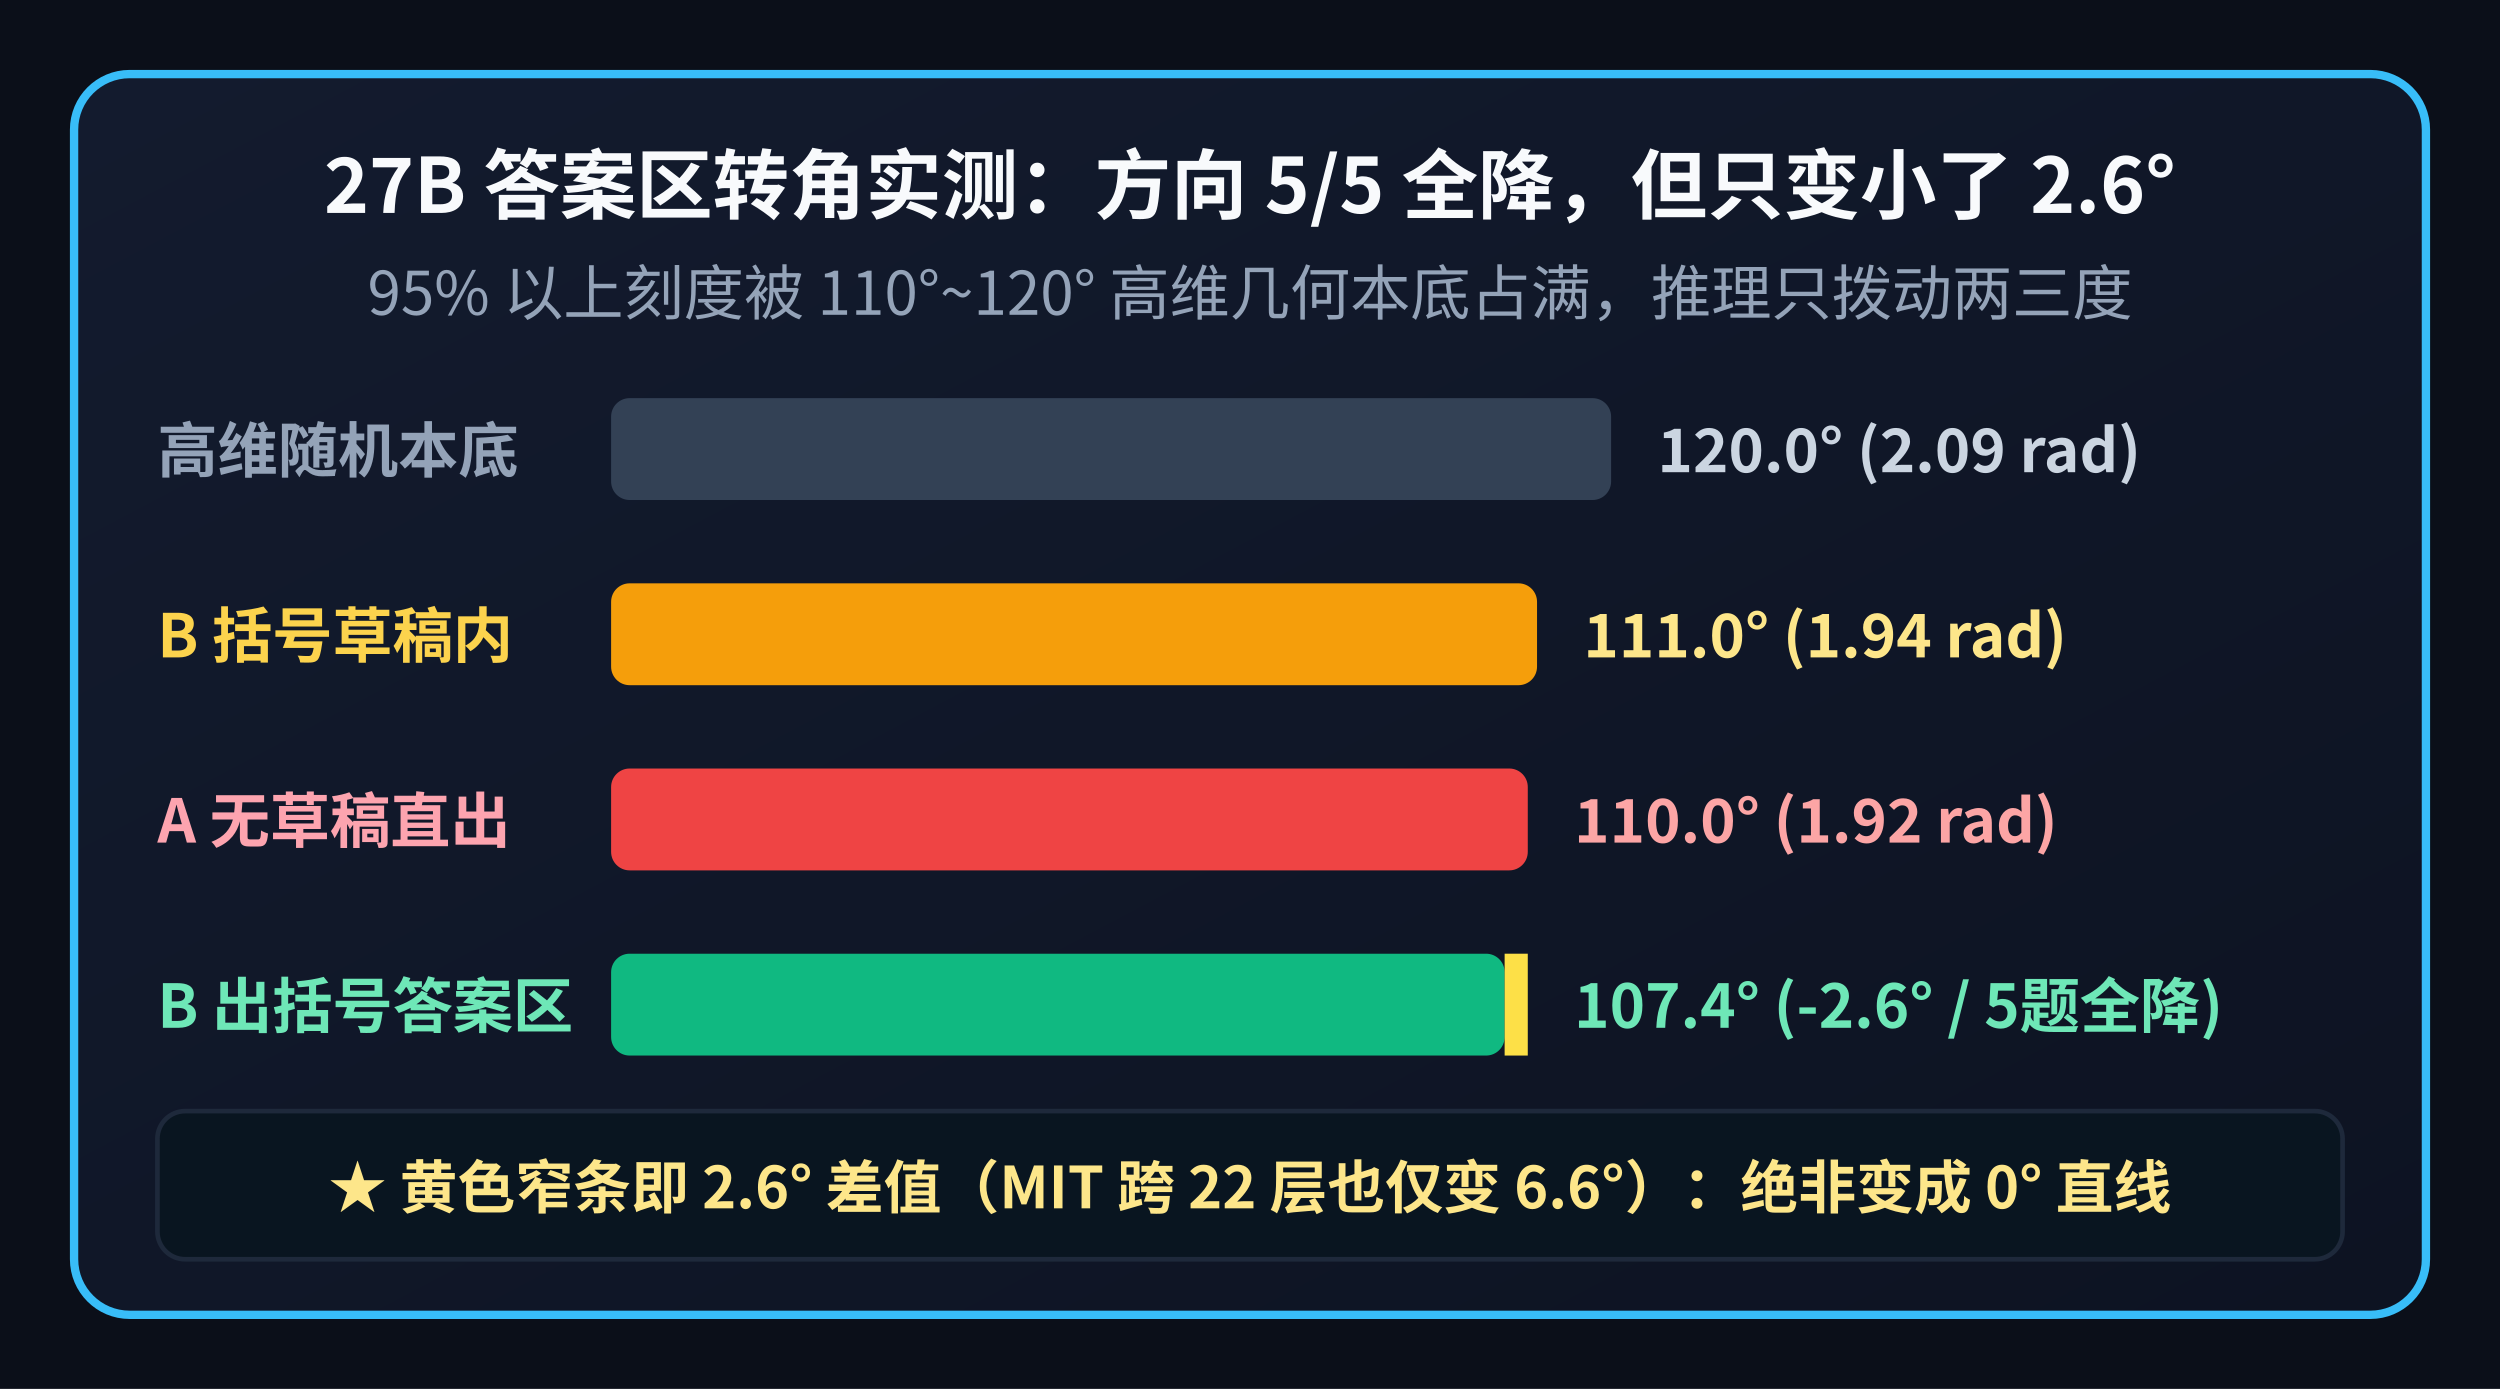
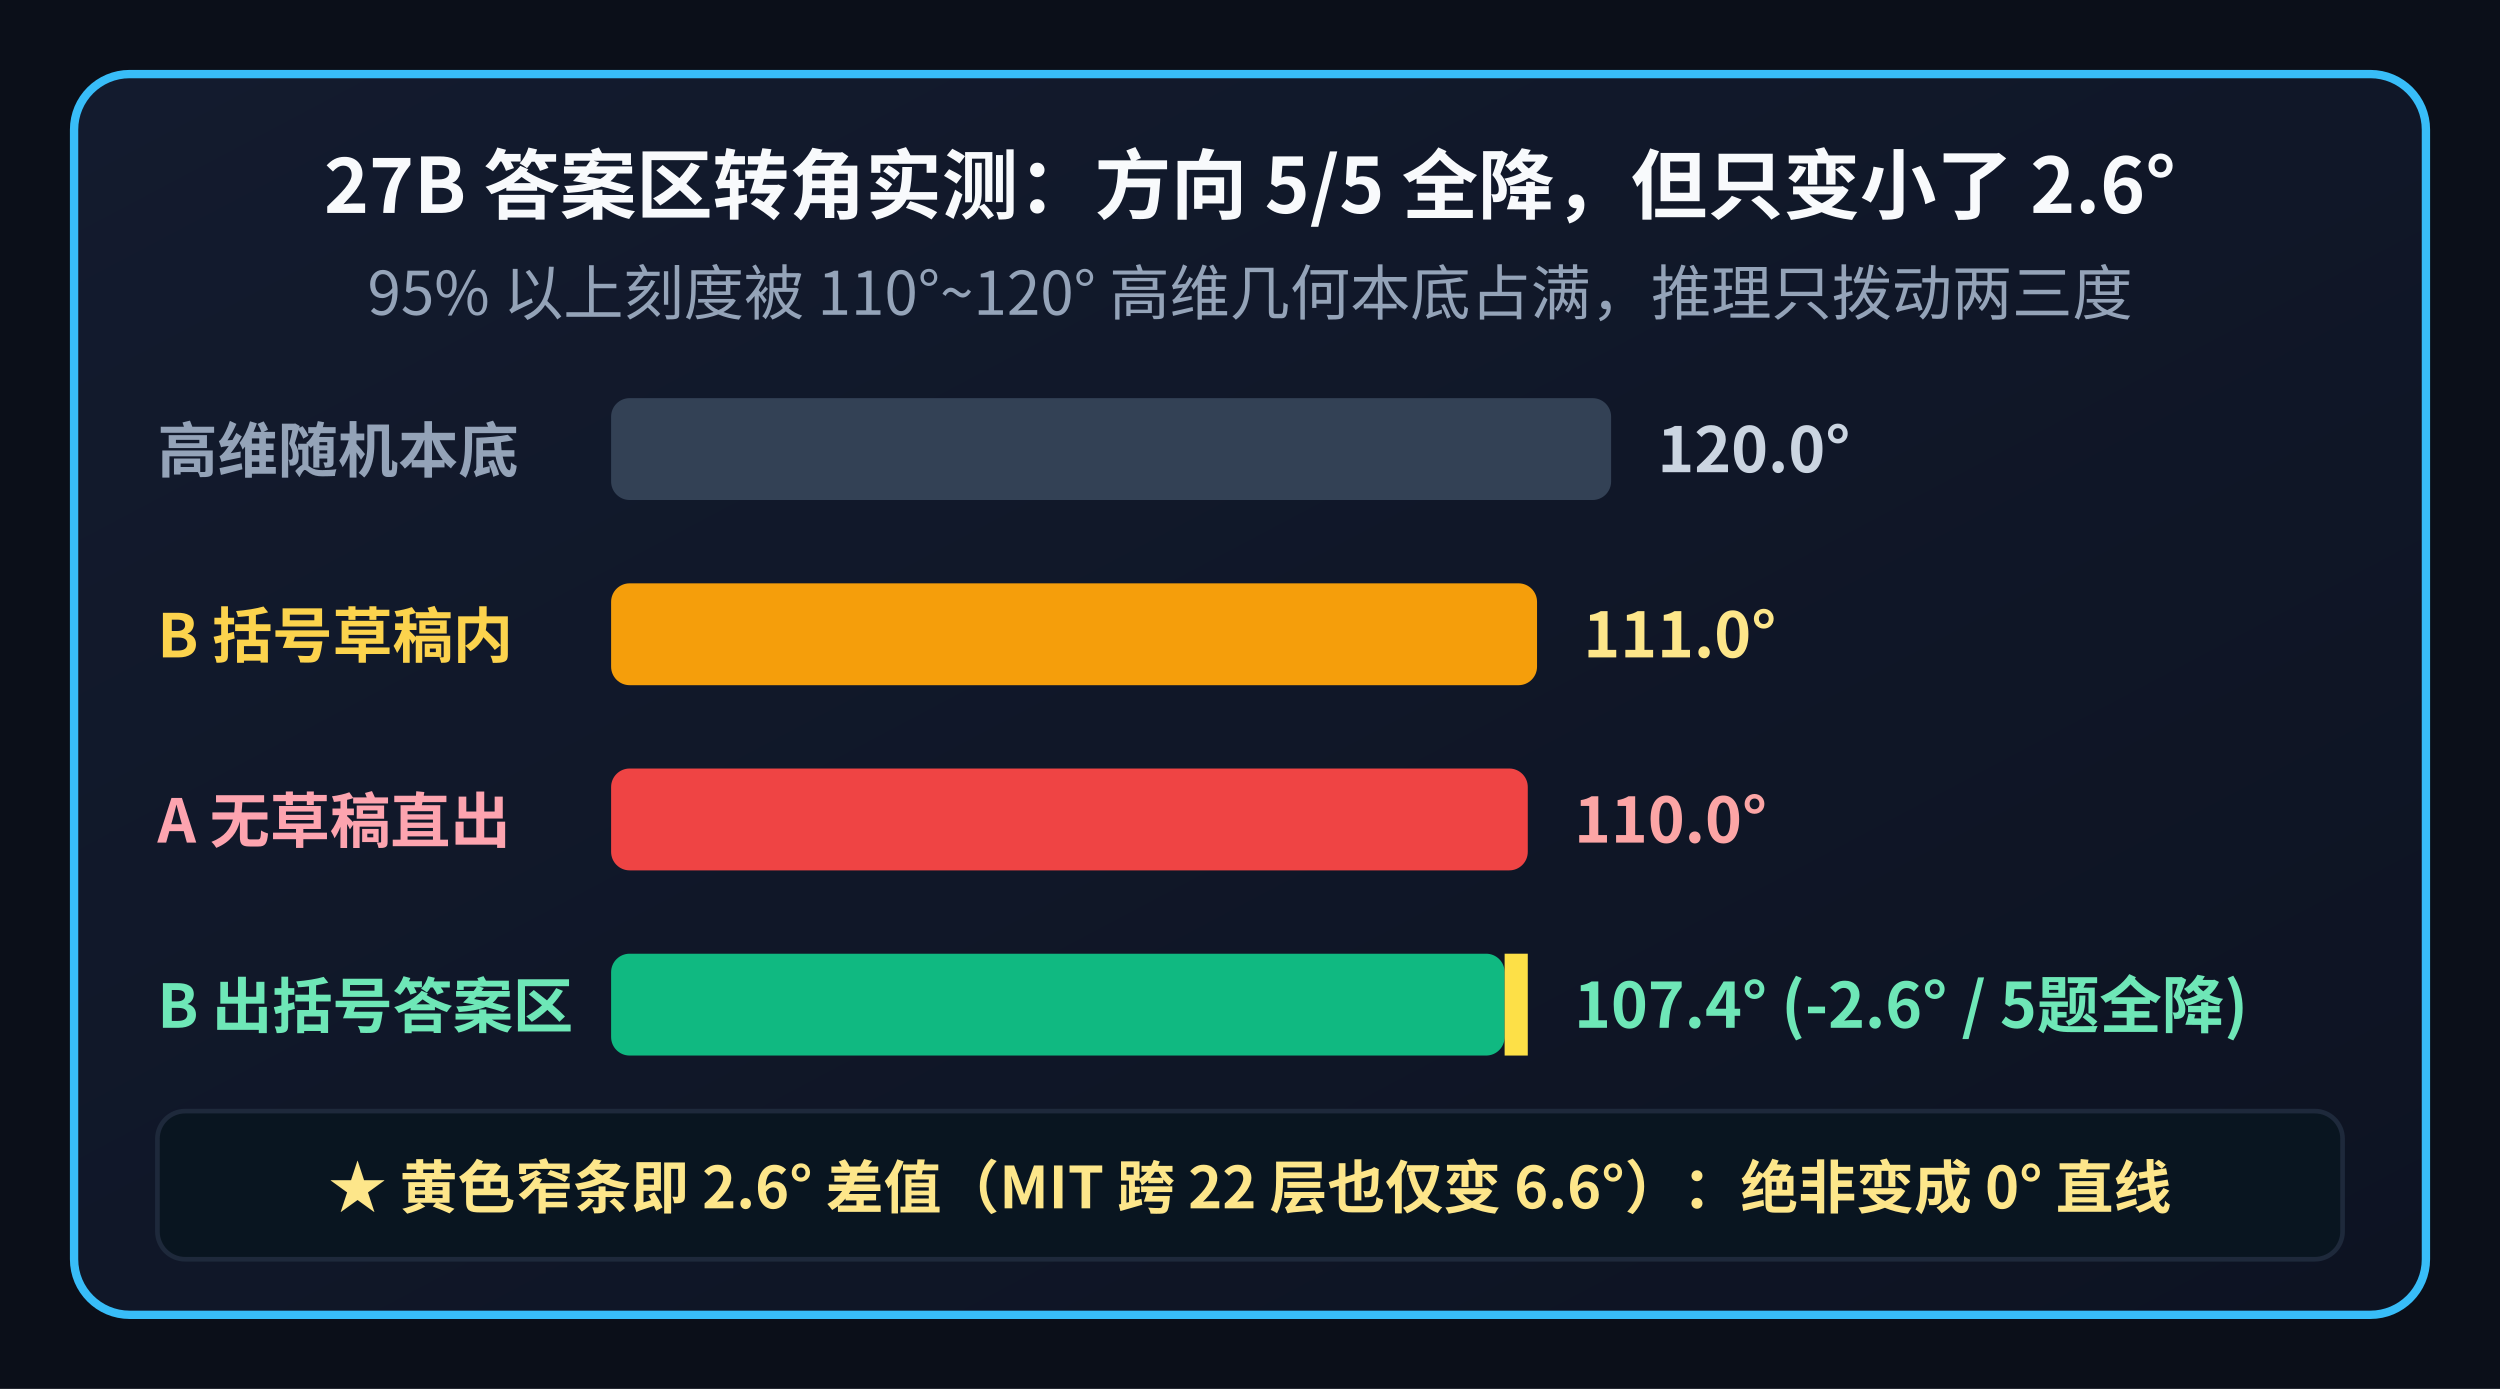
<svg xmlns="http://www.w3.org/2000/svg" viewBox="0 0 540 300" width="540" height="300" style="font-family:'WenQuanYi Micro Hei','Noto Sans CJK SC',sans-serif;">
  <defs>
    <linearGradient id="cardBg" x1="0%" y1="0%" x2="100%" y2="100%">
      <stop offset="0%" stop-color="#131b2e" />
      <stop offset="100%" stop-color="#0d1322" />
    </linearGradient>
  </defs>
  <rect x="0" y="0" width="540" height="300" fill="#0b0f19" />
  <rect x="16" y="16" width="508" height="268" rx="12" fill="url(#cardBg)" stroke="#38bdf8" stroke-width="1.8" />
  <text x="270" y="46" fill="#f8fafc" font-size="16.5" font-weight="bold" text-anchor="middle">27B 答案区转角实测：方向 5/5 全降，但只变小了 2.6°</text>
  <text x="270" y="68" fill="#94a3b8" font-size="13" text-anchor="middle">95% 以上刻度被 110°~120° 高维几何本底占满，推理只拨动两三度</text>
  <text x="34" y="102" fill="#94a3b8" font-size="13" font-weight="bold">高维随机本底</text>
  <rect x="132" y="86" width="216" height="22" rx="4" fill="#334155" />
-   <text x="358" y="102" fill="#cbd5e1" font-size="13" font-weight="bold">120.0° (2.09 rad)</text>
+   <text x="358" y="102" fill="#cbd5e1" font-size="13.5" font-weight="bold">120.0°</text>
  <text x="34" y="142" fill="#fcd34d" font-size="13" font-weight="bold">B 括号草稿内</text>
  <rect x="132" y="126" width="200" height="22" rx="4" fill="#f59e0b" />
-   <text x="342" y="142" fill="#fde68a" font-size="13" font-weight="bold">111.0° (1.94 rad)</text>
+   <text x="342" y="142" fill="#fde68a" font-size="13.5" font-weight="bold">111.0°</text>
  <text x="34" y="182" fill="#fda4af" font-size="13" font-weight="bold">A 无草稿直出</text>
  <rect x="132" y="166" width="198" height="22" rx="4" fill="#ef4444" />
-   <text x="340" y="182" fill="#fca5a5" font-size="13" font-weight="bold">110.0° (1.92 rad)</text>
+   <text x="340" y="182" fill="#fca5a5" font-size="13.5" font-weight="bold">110.0°</text>
  <text x="34" y="222" fill="#6ee7b7" font-size="13" font-weight="bold">B 出括号答案区</text>
  <rect x="132" y="206" width="193" height="22" rx="4" fill="#10b981" />
  <rect x="325" y="206" width="5" height="22" fill="#fde047" />
-   <text x="340" y="222" fill="#6ee7b7" font-size="13" font-weight="bold">107.4° (-2.6° / 5题全降)</text>
+   <text x="340" y="222" fill="#6ee7b7" font-size="13.5" font-weight="bold">107.4° (-2.6° / 5题全降)</text>
  <rect x="34" y="240" width="472" height="32" rx="6" fill="#091520" stroke="#1e293b" stroke-width="1" />
  <text x="270" y="261" fill="#fde68a" font-size="12.5" font-weight="bold" text-anchor="middle">★ 黄色窄条即 2.6° 差值（MIT 跨 22 层也仅变 6.6°）：绝非变成 0° 直线</text>
</svg>
